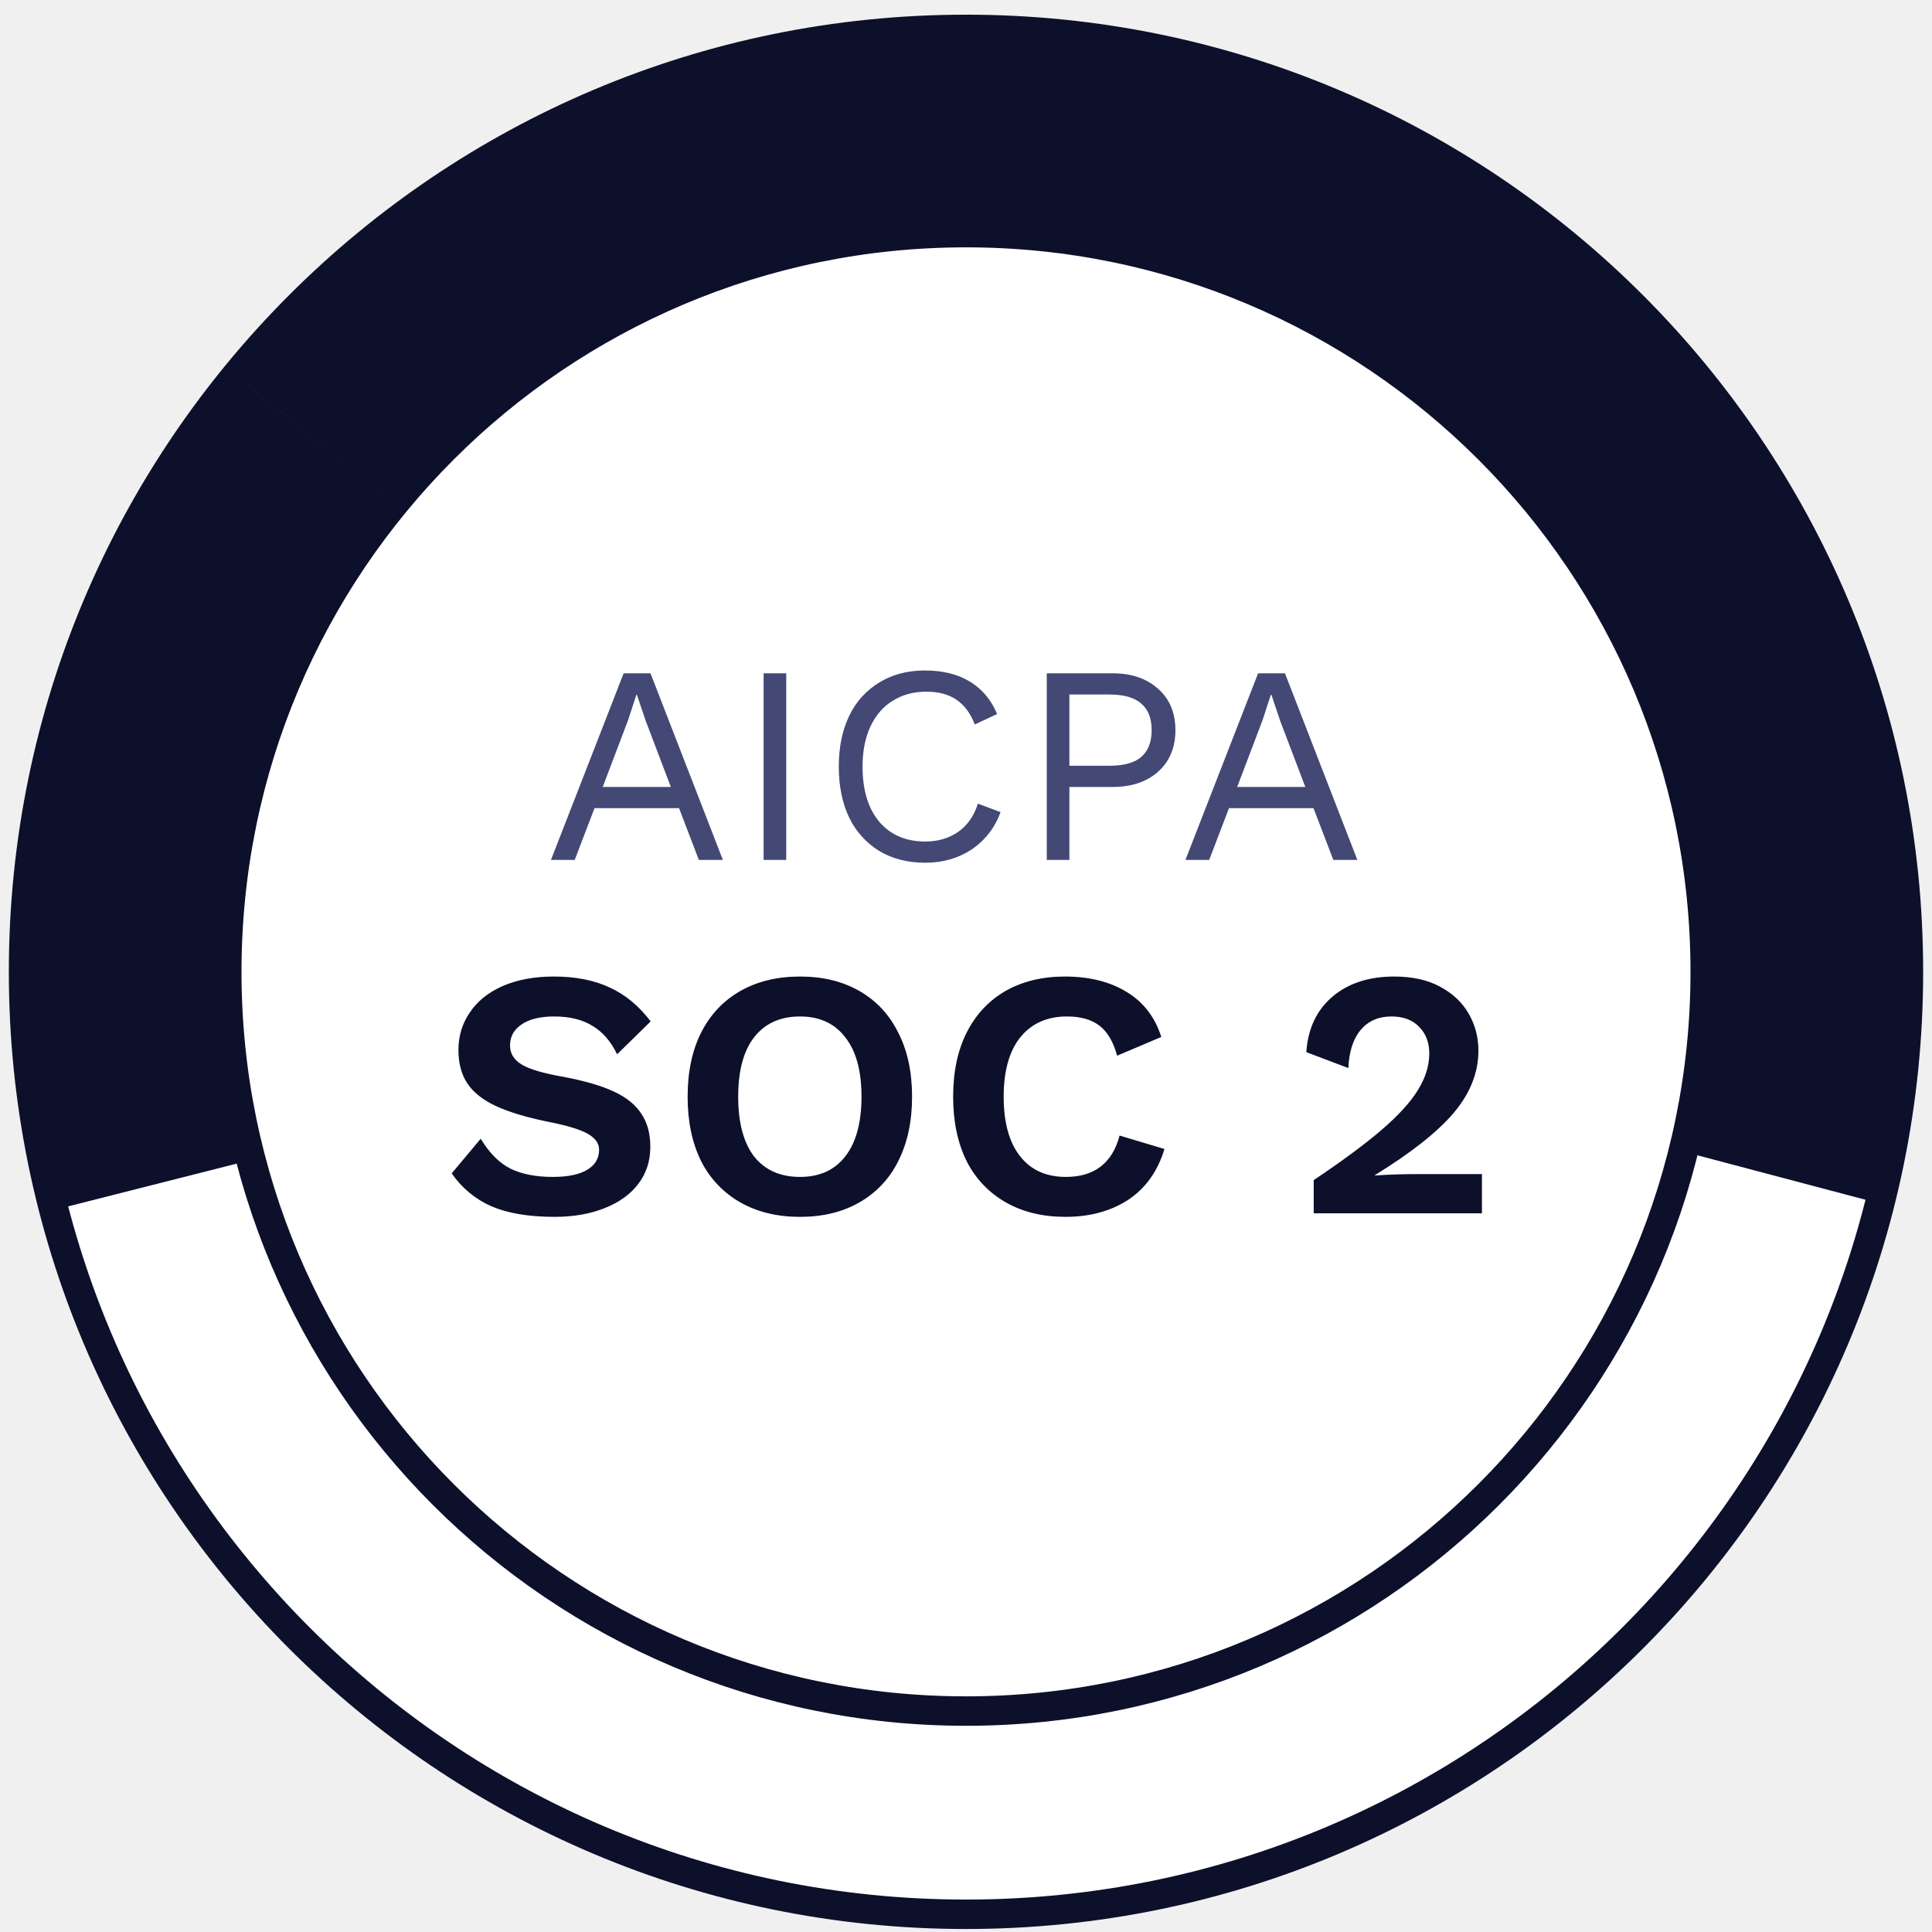
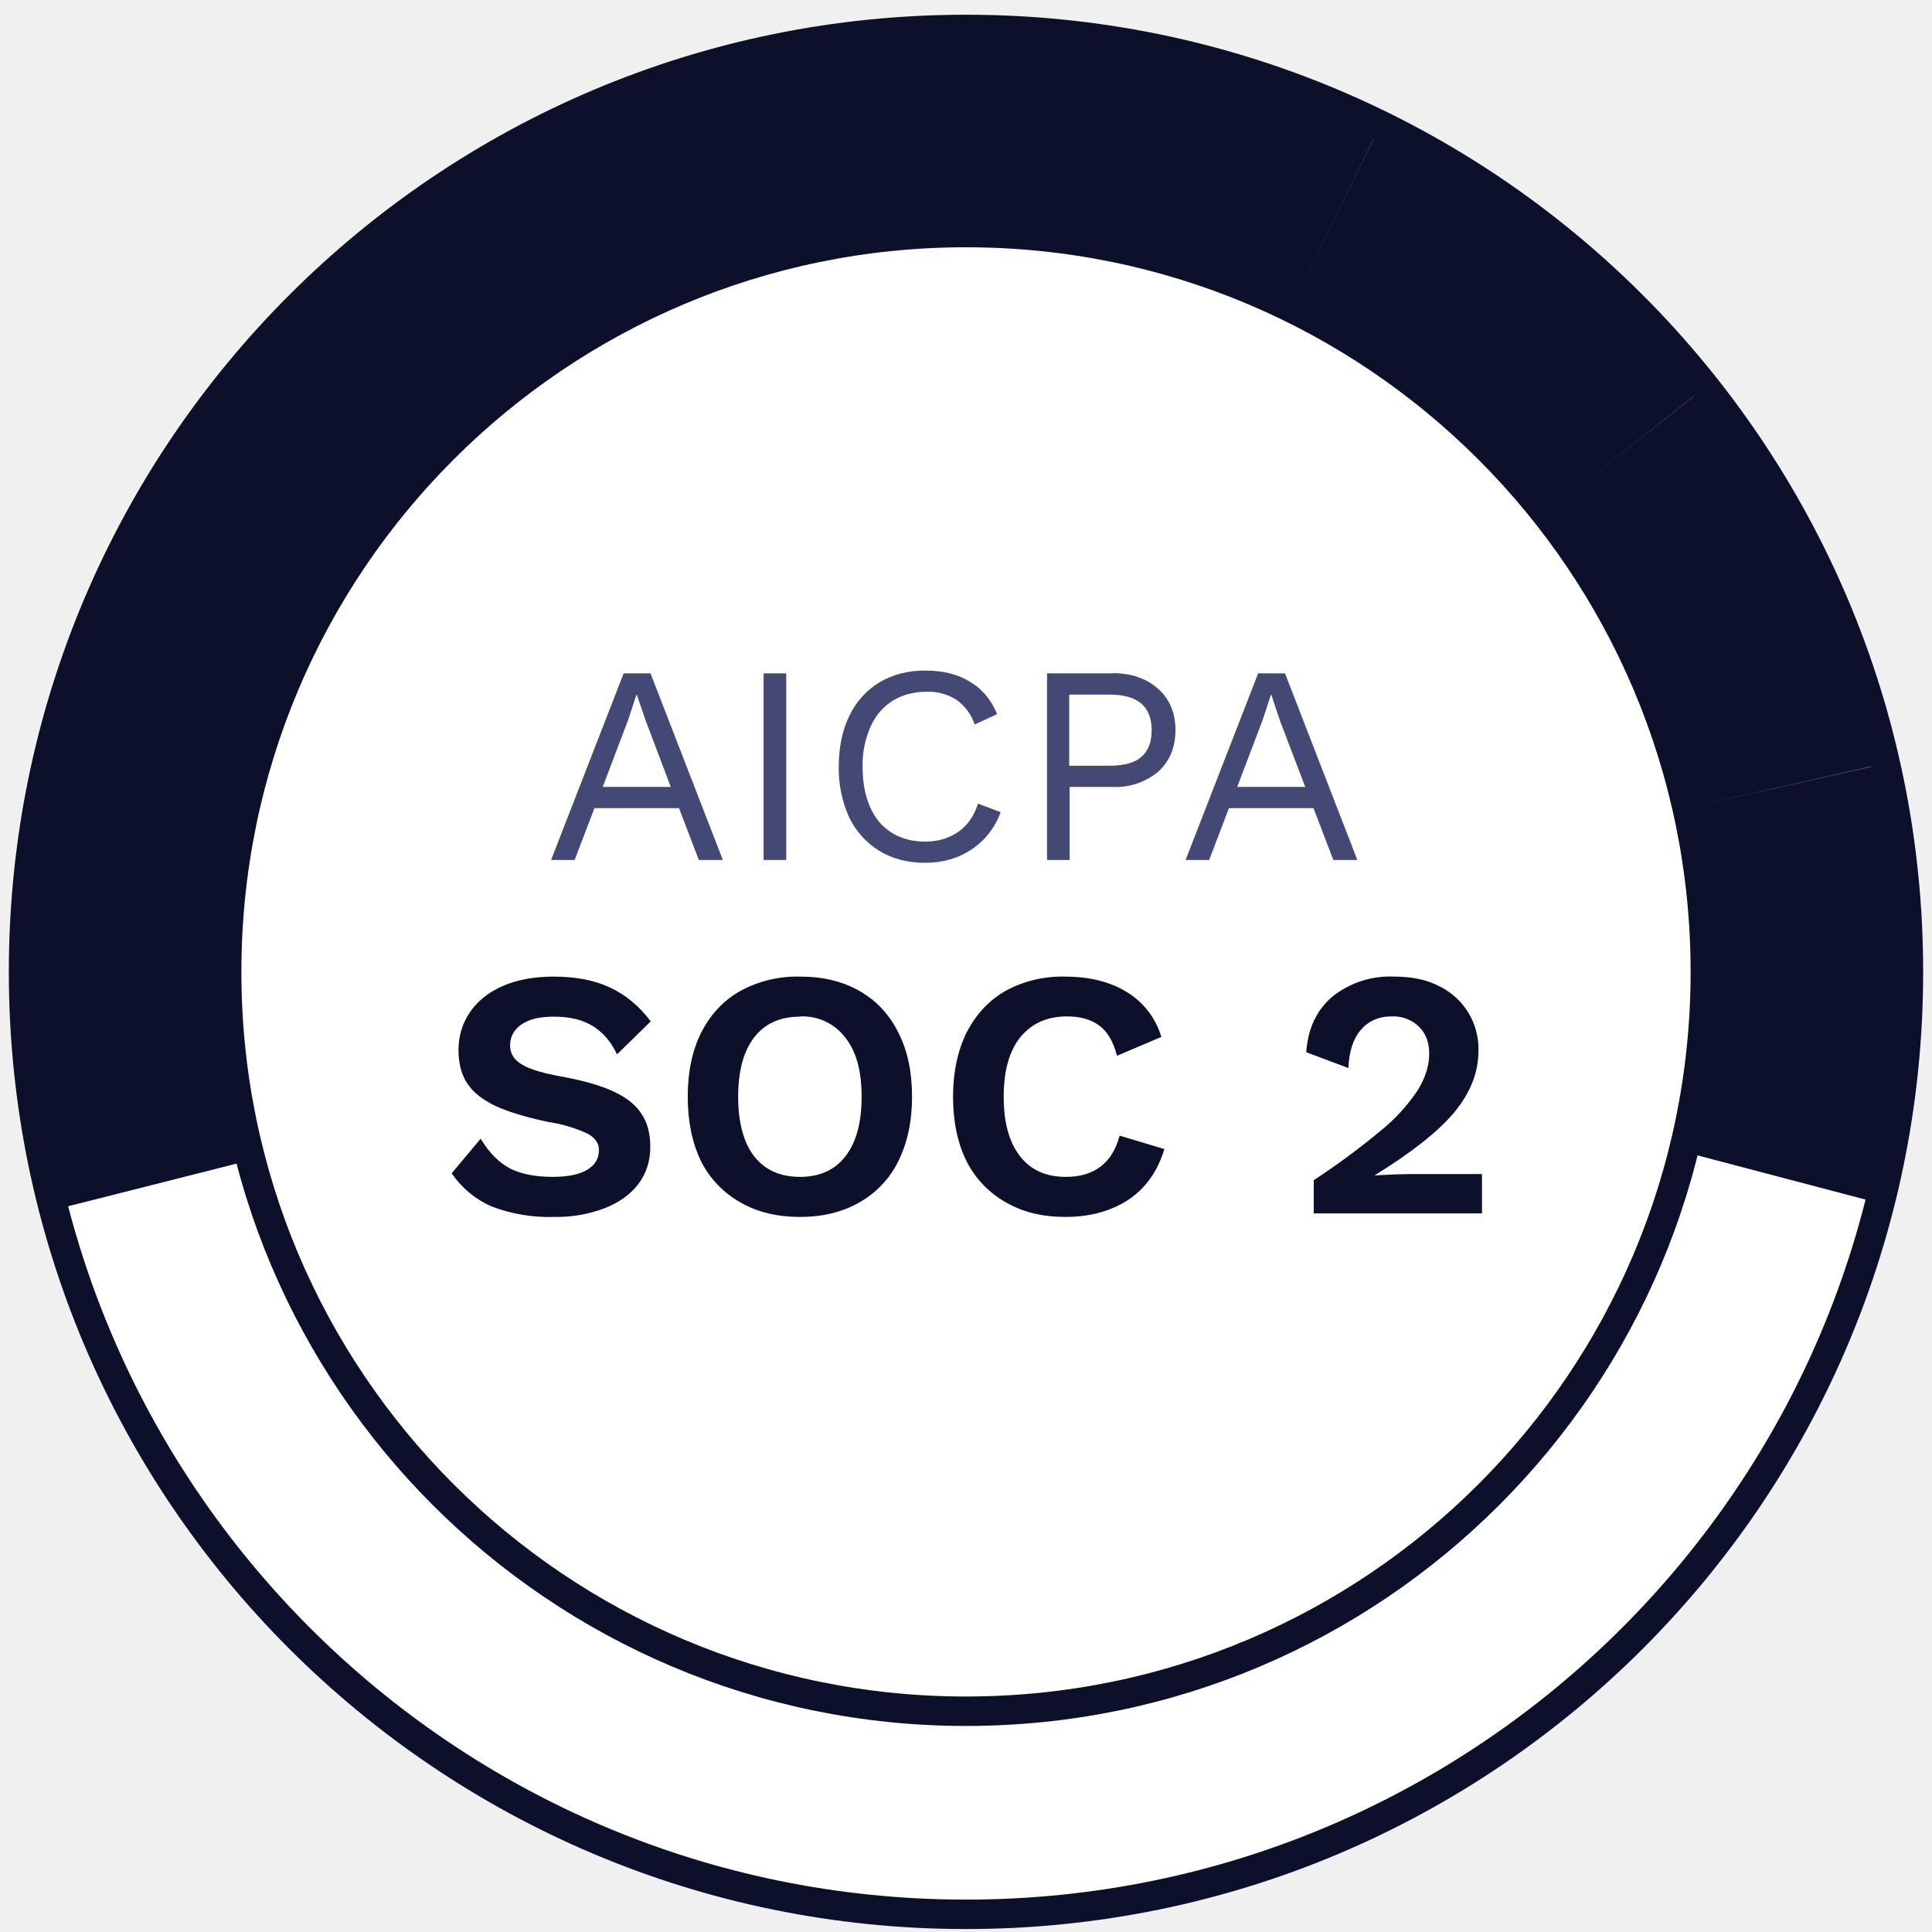
<svg xmlns="http://www.w3.org/2000/svg" fill="none" viewBox="0 0 82 82">
  <g clip-path="url(#a)">
-     <rect x="1" y="1.248" width="80" height="80" rx="40" fill="#fff" />
-     <path d="M79.825 50.077a39.737 39.737 0 0 0 .04-17.641l-7.953 1.791a31.587 31.587 0 0 1-.03 14.023l7.943 1.827Zm.04-17.641a39.736 39.736 0 0 0-7.602-15.92l-6.392 5.057a31.585 31.585 0 0 1 6.041 12.654l7.953-1.791Zm-7.602-15.92A39.737 39.737 0 0 0 58.52 5.455l-3.574 7.326a31.586 31.586 0 0 1 10.925 8.792l6.392-5.057ZM58.52 5.455a39.738 39.738 0 0 0-17.177-4.022l-.05 8.151c4.733.03 9.4 1.122 13.653 3.197l3.574-7.326ZM41.343 1.433a39.738 39.738 0 0 0-17.225 3.81l3.483 7.37a31.586 31.586 0 0 1 13.692-3.029l.05-8.151Zm-17.225 3.81a39.739 39.739 0 0 0-13.879 10.89l6.33 5.136a31.587 31.587 0 0 1 11.032-8.656l-3.483-7.37Zm-13.879 10.89A39.738 39.738 0 0 0 2.443 31.96l7.93 1.89a31.585 31.585 0 0 1 6.197-12.58l-6.33-5.135ZM2.443 31.96c-1.399 5.869-1.264 12.999-.018 18.736l7.965-1.729c-1.021-4.707-1.097-10.59-.018-15.118l-7.93-1.889Z" fill="#0D102B" />
-     <path d="M28.82 34.301h-3.587l-.84 2.196h-1.008l3.084-7.92h1.14l3.072 7.92h-1.02l-.84-2.196Zm-.347-.9-1.068-2.808-.372-1.104h-.024l-.348 1.068-1.08 2.844h2.892ZM33.37 36.497h-.96v-7.92h.96v7.92ZM42.465 34.469a3.191 3.191 0 0 1-1.224 1.584c-.568.376-1.224.564-1.968.564s-1.392-.164-1.944-.492a3.392 3.392 0 0 1-1.284-1.416c-.296-.616-.444-1.34-.444-2.172 0-.824.148-1.544.444-2.16a3.299 3.299 0 0 1 1.284-1.416c.552-.336 1.192-.504 1.92-.504.76 0 1.396.156 1.908.468.52.312.908.772 1.164 1.38l-.948.444c-.176-.464-.432-.812-.768-1.044-.336-.232-.764-.348-1.284-.348-.544 0-1.02.128-1.428.384-.408.248-.724.612-.948 1.092-.224.48-.336 1.048-.336 1.704 0 .992.236 1.772.708 2.34.48.56 1.132.84 1.956.84.536 0 1-.136 1.392-.408.392-.272.672-.672.84-1.2l.96.36ZM47.224 28.577c.8 0 1.444.22 1.932.66.488.432.732 1.016.732 1.752s-.244 1.324-.732 1.764c-.488.432-1.132.648-1.932.648h-1.836v3.096h-.96v-7.92h2.796Zm-.144 3.924c.616 0 1.068-.124 1.356-.372.296-.256.444-.636.444-1.14 0-.504-.148-.88-.444-1.128-.288-.256-.74-.384-1.356-.384h-1.692v3.024h1.692ZM55.75 34.301h-3.588l-.84 2.196h-1.008l3.084-7.92h1.14l3.072 7.92h-1.02l-.84-2.196Zm-.348-.9-1.068-2.808-.372-1.104h-.024l-.348 1.068-1.08 2.844h2.892Z" fill="#434875" />
-     <path d="M23.507 41.447c.92 0 1.71.155 2.37.465.66.3 1.24.78 1.74 1.44l-1.425 1.395c-.26-.54-.605-.94-1.035-1.2-.43-.27-.975-.405-1.635-.405-.6 0-1.065.115-1.395.345-.32.22-.48.515-.48.885 0 .34.165.61.495.81.33.2.925.375 1.785.525.9.17 1.615.38 2.145.63s.915.565 1.155.945c.25.37.375.835.375 1.395 0 .61-.175 1.14-.525 1.59-.34.44-.82.78-1.44 1.02-.61.24-1.31.36-2.1.36-1.09 0-1.985-.15-2.685-.45a4.004 4.004 0 0 1-1.68-1.395l1.23-1.47c.37.61.795 1.035 1.275 1.275.48.23 1.075.345 1.785.345.64 0 1.125-.1 1.455-.3.34-.2.51-.485.51-.855 0-.27-.16-.495-.48-.675-.31-.18-.87-.35-1.68-.51-.93-.19-1.675-.415-2.235-.675-.55-.26-.95-.58-1.2-.96s-.375-.85-.375-1.41c0-.59.16-1.12.48-1.59.32-.48.785-.855 1.395-1.125.62-.27 1.345-.405 2.175-.405ZM33.956 41.447c.97 0 1.81.205 2.52.615.72.41 1.27 1 1.65 1.77.39.76.585 1.665.585 2.715 0 1.05-.195 1.96-.585 2.73a4.06 4.06 0 0 1-1.65 1.755c-.71.41-1.55.615-2.52.615s-1.816-.205-2.536-.615a4.151 4.151 0 0 1-1.665-1.755c-.38-.77-.57-1.68-.57-2.73s.19-1.955.57-2.715c.39-.77.946-1.36 1.666-1.77.72-.41 1.565-.615 2.535-.615Zm0 1.695c-.84 0-1.49.295-1.95.885-.45.58-.675 1.42-.675 2.52s.224 1.945.674 2.535c.46.58 1.11.87 1.95.87.83 0 1.47-.29 1.92-.87.46-.59.69-1.435.69-2.535s-.23-1.94-.69-2.52c-.45-.59-1.09-.885-1.92-.885ZM49.424 48.767c-.29.95-.805 1.67-1.545 2.16-.74.48-1.625.72-2.655.72-.97 0-1.815-.205-2.535-.615a4.151 4.151 0 0 1-1.665-1.755c-.38-.77-.57-1.68-.57-2.73s.19-1.955.57-2.715c.39-.77.94-1.36 1.65-1.77.72-.41 1.56-.615 2.52-.615 1.03 0 1.9.215 2.61.645.72.43 1.215 1.07 1.485 1.92l-1.875.795c-.16-.59-.41-1.015-.75-1.275s-.8-.39-1.38-.39c-.84 0-1.5.295-1.98.885-.47.59-.705 1.43-.705 2.52s.23 1.93.69 2.52c.46.59 1.11.885 1.95.885 1.21 0 1.97-.585 2.28-1.755l1.905.57ZM55.758 50.087c1.21-.81 2.17-1.52 2.88-2.13.71-.61 1.225-1.175 1.545-1.695.32-.52.48-1.035.48-1.545 0-.47-.145-.85-.435-1.14-.28-.29-.67-.435-1.17-.435-.55 0-.985.19-1.305.57-.32.38-.495.92-.525 1.62l-1.785-.675c.07-1 .44-1.785 1.11-2.355.67-.57 1.545-.855 2.625-.855.77 0 1.42.145 1.95.435.54.29.945.675 1.215 1.155.27.47.405.99.405 1.56 0 .93-.35 1.81-1.05 2.64-.7.82-1.815 1.7-3.345 2.64v.015c.58-.04 1.185-.06 1.815-.06h2.73v1.665h-7.14v-1.41Z" fill="#0D102B" />
-     <path d="m79.572 50.509-7.643-2.022M2.543 50.775l8.098-2.054" stroke="#0D102B" />
-     <circle cx="41" cy="41.248" r="31.375" stroke="#0D102B" stroke-width="1.25" />
+     <rect x="1" y="1.25" width="80" height="80" rx="40" fill="#fff" />
+     <path d="M79.83 50.08a39.74 39.74 0 0 0 .04-17.64l-7.96 1.79a31.59 31.59 0 0 1-.03 14.02l7.95 1.83Zm.04-17.64a39.74 39.74 0 0 0-7.6-15.92l-6.4 5.05a31.59 31.59 0 0 1 6.04 12.66l7.96-1.8Zm-7.6-15.92A39.74 39.74 0 0 0 58.51 5.46l-3.57 7.32a31.59 31.59 0 0 1 10.92 8.8l6.4-5.06ZM58.51 5.46a39.74 39.74 0 0 0-17.18-4.03l-.05 8.15a31.6 31.6 0 0 1 13.66 3.2l3.57-7.33ZM41.34 1.42a39.74 39.74 0 0 0-17.22 3.81l3.48 7.37a31.59 31.59 0 0 1 13.7-3.03l.04-8.15ZM24.12 5.24a39.74 39.74 0 0 0-13.88 10.9l6.33 5.13A31.59 31.59 0 0 1 27.6 12.6l-3.48-7.37Zm-13.88 10.9a39.74 39.74 0 0 0-7.8 15.82l7.93 1.89a31.59 31.59 0 0 1 6.2-12.58l-6.33-5.13Zm-7.8 15.82c-1.4 5.87-1.26 13-.02 18.74l7.97-1.73c-1.02-4.71-1.1-10.6-.02-15.12l-7.93-1.89Z" fill="#0D102B" />
+     <path d="M28.82 34.3h-3.59l-.84 2.2h-1l3.08-7.92h1.14l3.07 7.92h-1.02l-.84-2.2Zm-.35-.9-1.06-2.8-.38-1.11h-.02l-.35 1.07-1.08 2.84h2.9Zm4.9 3.1h-.96v-7.92h.96v7.92Zm9.1-2.03a3.2 3.2 0 0 1-1.23 1.58c-.57.38-1.22.57-1.97.57s-1.39-.17-1.94-.5a3.4 3.4 0 0 1-1.28-1.41 4.97 4.97 0 0 1-.45-2.17c0-.83.15-1.55.45-2.16a3.3 3.3 0 0 1 1.28-1.42c.55-.33 1.2-.5 1.92-.5.76 0 1.4.15 1.9.47.53.3.92.77 1.17 1.38l-.95.44a2.15 2.15 0 0 0-.76-1.04 2.21 2.21 0 0 0-1.29-.35c-.54 0-1.02.13-1.43.38-.4.25-.72.61-.94 1.1a4 4 0 0 0-.34 1.7c0 .99.24 1.77.7 2.34.49.56 1.14.84 1.96.84.54 0 1-.14 1.4-.41.39-.27.67-.67.84-1.2l.96.36Zm4.75-5.9c.8 0 1.45.23 1.94.67.48.43.73 1.01.73 1.75s-.25 1.32-.73 1.76a2.8 2.8 0 0 1-1.94.65H45.4v3.1h-.96v-7.92h2.8Zm-.14 3.93c.62 0 1.07-.12 1.36-.37.3-.26.44-.64.44-1.14 0-.5-.15-.88-.44-1.13-.3-.25-.74-.38-1.36-.38h-1.7v3.02h1.7Zm8.67 1.8h-3.59l-.84 2.2h-1l3.08-7.92h1.14l3.07 7.92h-1.02l-.84-2.2Zm-.35-.9-1.07-2.8-.37-1.11h-.02l-.35 1.07-1.08 2.84h2.9Z" fill="#434875" />
+     <path d="M23.5 41.45c.93 0 1.72.15 2.38.46.66.3 1.24.78 1.74 1.44l-1.43 1.4c-.26-.54-.6-.94-1.03-1.2-.43-.27-.98-.4-1.64-.4-.6 0-1.06.1-1.4.34-.31.22-.47.51-.47.88 0 .34.16.61.5.81.32.2.92.38 1.78.53.9.17 1.61.38 2.14.63s.92.56 1.16.94c.25.37.37.84.37 1.4 0 .6-.17 1.14-.52 1.59-.34.44-.82.78-1.44 1.02a5.7 5.7 0 0 1-2.1.36 6.87 6.87 0 0 1-2.69-.45 4 4 0 0 1-1.68-1.4l1.23-1.47c.37.61.8 1.04 1.28 1.28.48.23 1.07.34 1.78.34.64 0 1.13-.1 1.46-.3.34-.2.5-.48.5-.85 0-.27-.15-.5-.47-.68a6.03 6.03 0 0 0-1.68-.5c-.93-.2-1.68-.42-2.24-.68-.55-.26-.95-.58-1.2-.96s-.37-.85-.37-1.41c0-.6.16-1.12.48-1.6.32-.47.78-.85 1.4-1.12.61-.27 1.34-.4 2.17-.4Zm10.46 0c.97 0 1.8.2 2.52.61s1.27 1 1.65 1.77c.39.76.58 1.67.58 2.72 0 1.05-.2 1.96-.58 2.73a4.06 4.06 0 0 1-1.65 1.75c-.71.41-1.55.62-2.52.62s-1.82-.2-2.54-.62a4.15 4.15 0 0 1-1.67-1.75c-.37-.77-.56-1.68-.56-2.73s.19-1.96.57-2.72c.39-.77.94-1.36 1.66-1.77a5.04 5.04 0 0 1 2.54-.61Zm0 1.7c-.84 0-1.5.29-1.95.88-.45.58-.68 1.42-.68 2.52s.23 1.94.68 2.53c.46.58 1.1.87 1.95.87.83 0 1.47-.29 1.92-.87.46-.59.69-1.43.69-2.53s-.23-1.94-.7-2.52a2.27 2.27 0 0 0-1.91-.89Zm15.46 5.62c-.29.95-.8 1.67-1.54 2.16-.74.48-1.63.72-2.66.72-.97 0-1.81-.2-2.53-.62a4.15 4.15 0 0 1-1.67-1.75c-.38-.77-.57-1.68-.57-2.73s.2-1.96.57-2.72c.4-.77.94-1.36 1.65-1.77a5 5 0 0 1 2.52-.61c1.03 0 1.9.21 2.61.64a3.32 3.32 0 0 1 1.49 1.92l-1.88.8c-.16-.6-.4-1.02-.75-1.28s-.8-.39-1.38-.39c-.84 0-1.5.3-1.98.89-.47.59-.7 1.43-.7 2.52s.23 1.93.69 2.52c.46.59 1.1.88 1.95.88 1.2 0 1.97-.58 2.28-1.75l1.9.57Zm6.34 1.32a30.98 30.98 0 0 0 2.88-2.13 7.66 7.66 0 0 0 1.54-1.7c.32-.52.48-1.03.48-1.54 0-.47-.14-.85-.43-1.14a1.55 1.55 0 0 0-1.17-.44c-.55 0-.99.2-1.3.57-.33.38-.5.92-.53 1.62l-1.79-.67c.07-1 .44-1.79 1.11-2.36a3.91 3.91 0 0 1 2.63-.85c.77 0 1.42.14 1.95.43a2.95 2.95 0 0 1 1.62 2.72c0 .93-.35 1.8-1.05 2.64-.7.82-1.82 1.7-3.35 2.64v.01a26.4 26.4 0 0 1 1.82-.06h2.73v1.67h-7.14v-1.41Z" fill="#0D102B" />
+     <path d="m79.57 50.5-7.64-2.01M2.54 50.77l8.1-2.05" stroke="#0D102B" />
+     <circle cx="41" cy="41.25" r="31.38" stroke="#0D102B" stroke-width="1.25" />
  </g>
-   <rect x="1" y="1.248" width="80" height="80" rx="40" stroke="#0D102B" stroke-width="1.25" />
+   <rect x="1" y="1.25" width="80" height="80" rx="40" stroke="#0D102B" stroke-width="1.25" />
  <defs>
    <clipPath id="a">
-       <rect x="1" y="1.248" width="80" height="80" rx="40" fill="#fff" />
+       <rect x="1" y="1.25" width="80" height="80" rx="40" fill="#fff" />
    </clipPath>
  </defs>
</svg>
